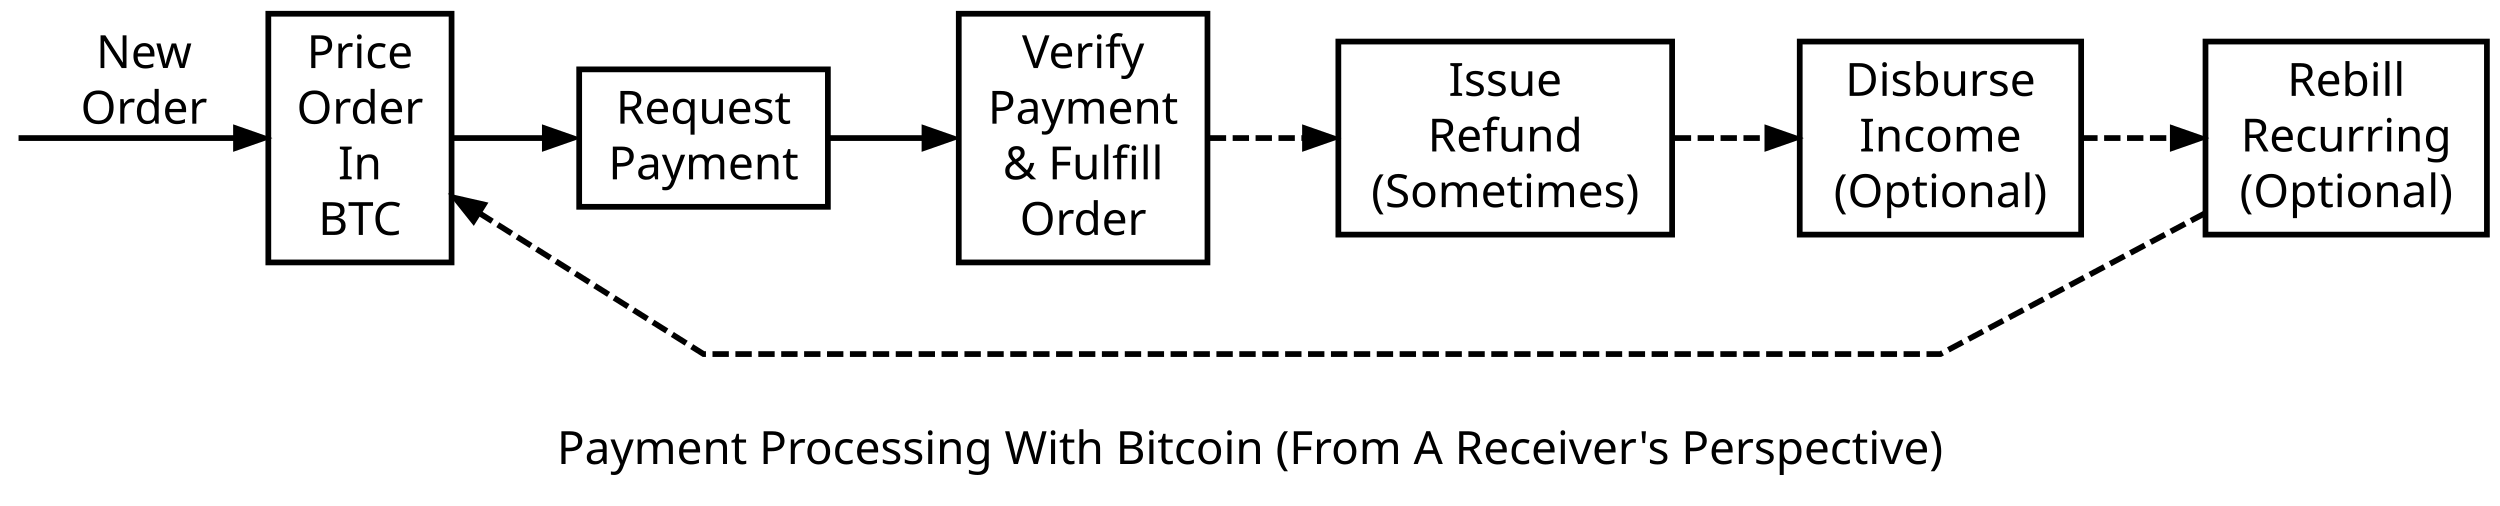
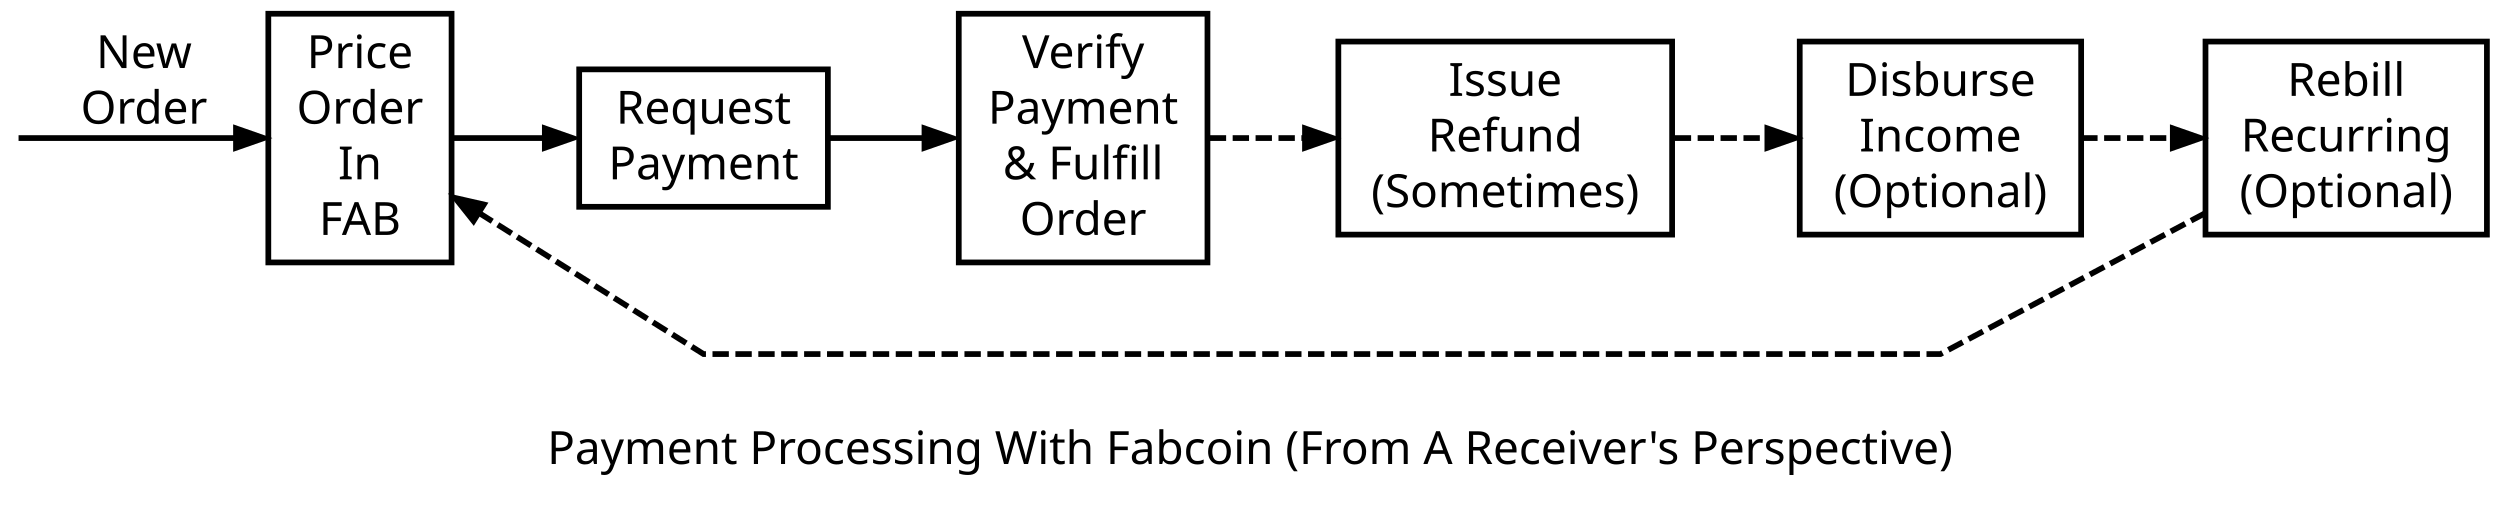
<svg xmlns="http://www.w3.org/2000/svg" width="480pt" height="97pt" viewBox="0.00 0.00 480.00 96.75">
  <g id="graph1" class="graph" transform="scale(0.628272 0.628272) rotate(0) translate(4 150)">
    <polygon fill="white" stroke="white" points="-4,5 -4,-150 761,-150 761,5 -4,5" />
    <text text-anchor="middle" x="378" y="-25.4" font-family="Sans" font-size="14.00"> </text>
-     <text text-anchor="middle" x="378" y="-8.4" font-family="Sans" font-size="14.00">Payment Processing With Bitcoin (From A Receiver's Perspective)</text>
+     <text text-anchor="middle" x="378" y="-8.4" font-family="Sans" font-size="14.00">Payment Processing With Fabcoin (From A Receiver's Perspective)</text>
    <g id="node2" class="node">
      <polygon fill="none" stroke="black" stroke-width="1.75" points="134,-146 78,-146 78,-70 134,-70 134,-146" />
      <text text-anchor="middle" x="106" y="-129.4" font-family="Sans" font-size="14.00">Price</text>
      <text text-anchor="middle" x="106" y="-112.4" font-family="Sans" font-size="14.00">Order</text>
      <text text-anchor="middle" x="106" y="-95.4" font-family="Sans" font-size="14.00">In</text>
-       <text text-anchor="middle" x="106" y="-78.4" font-family="Sans" font-size="14.00">BTC</text>
+       <text text-anchor="middle" x="106" y="-78.4" font-family="Sans" font-size="14.00">FAB</text>
    </g>
    <g id="edge2" class="edge">
      <path fill="none" stroke="black" stroke-width="1.75" d="M1.671,-108C6.766,-108 39.926,-108 67.515,-108" />
      <polygon fill="black" stroke="black" points="67.745,-111.5 77.745,-108 67.745,-104.5 67.745,-111.5" />
      <text text-anchor="middle" x="40" y="-129.4" font-family="Sans" font-size="14.00">New</text>
      <text text-anchor="middle" x="40" y="-112.4" font-family="Sans" font-size="14.00">Order</text>
    </g>
    <g id="node3" class="node">
      <polygon fill="none" stroke="black" stroke-width="1.75" points="249,-129 173,-129 173,-87 249,-87 249,-129" />
      <text text-anchor="middle" x="211" y="-112.4" font-family="Sans" font-size="14.00">Request</text>
      <text text-anchor="middle" x="211" y="-95.4" font-family="Sans" font-size="14.00">Payment</text>
    </g>
    <g id="edge4" class="edge">
      <path fill="none" stroke="black" stroke-width="1.75" d="M134.138,-108C142.703,-108 152.38,-108 161.907,-108" />
      <polygon fill="black" stroke="black" points="162.126,-111.5 172.126,-108 162.126,-104.5 162.126,-111.5" />
    </g>
    <g id="node4" class="node">
      <polygon fill="none" stroke="black" stroke-width="1.75" points="365,-146 289,-146 289,-70 365,-70 365,-146" />
      <text text-anchor="middle" x="327" y="-129.4" font-family="Sans" font-size="14.00">Verify</text>
      <text text-anchor="middle" x="327" y="-112.4" font-family="Sans" font-size="14.00">Payment</text>
      <text text-anchor="middle" x="327" y="-95.4" font-family="Sans" font-size="14.00">&amp; Fulfill</text>
      <text text-anchor="middle" x="327" y="-78.4" font-family="Sans" font-size="14.00">Order</text>
    </g>
    <g id="edge5" class="edge">
      <path fill="none" stroke="black" stroke-width="1.75" d="M249.626,-108C258.726,-108 268.544,-108 278.031,-108" />
      <polygon fill="black" stroke="black" points="278.147,-111.5 288.147,-108 278.147,-104.5 278.147,-111.5" />
    </g>
    <g id="node5" class="node">
      <polygon fill="none" stroke="black" stroke-width="1.75" points="507,-137.5 405,-137.5 405,-78.5 507,-78.5 507,-137.5" />
      <text text-anchor="middle" x="456" y="-120.9" font-family="Sans" font-size="14.00">Issue</text>
      <text text-anchor="middle" x="456" y="-103.9" font-family="Sans" font-size="14.00">Refund</text>
      <text text-anchor="middle" x="456" y="-86.9" font-family="Sans" font-size="14.00">(Sometimes)</text>
    </g>
    <g id="edge7" class="edge">
      <path fill="none" stroke="black" stroke-width="1.75" stroke-dasharray="5,2" d="M365.704,-108C374.738,-108 384.579,-108 394.334,-108" />
      <polygon fill="black" stroke="black" points="394.431,-111.5 404.431,-108 394.431,-104.5 394.431,-111.5" />
    </g>
    <g id="node6" class="node">
      <polygon fill="none" stroke="black" stroke-width="1.75" points="632,-137.5 546,-137.5 546,-78.5 632,-78.5 632,-137.5" />
      <text text-anchor="middle" x="589" y="-120.9" font-family="Sans" font-size="14.00">Disburse</text>
      <text text-anchor="middle" x="589" y="-103.9" font-family="Sans" font-size="14.00">Income</text>
      <text text-anchor="middle" x="589" y="-86.9" font-family="Sans" font-size="14.00">(Optional)</text>
    </g>
    <g id="edge8" class="edge">
      <path fill="none" stroke="black" stroke-width="1.75" stroke-dasharray="5,2" d="M507.802,-108C516.917,-108 526.42,-108 535.578,-108" />
      <polygon fill="black" stroke="black" points="535.733,-111.5 545.733,-108 535.733,-104.5 535.733,-111.5" />
    </g>
    <g id="node7" class="node">
      <polygon fill="none" stroke="black" stroke-width="1.75" points="756,-137.5 670,-137.5 670,-78.5 756,-78.5 756,-137.5" />
      <text text-anchor="middle" x="713" y="-120.9" font-family="Sans" font-size="14.00">Rebill</text>
      <text text-anchor="middle" x="713" y="-103.9" font-family="Sans" font-size="14.00">Recurring</text>
      <text text-anchor="middle" x="713" y="-86.9" font-family="Sans" font-size="14.00">(Optional)</text>
    </g>
    <g id="edge9" class="edge">
      <path fill="none" stroke="black" stroke-width="1.75" stroke-dasharray="5,2" d="M632.021,-108C640.864,-108 650.278,-108 659.44,-108" />
      <polygon fill="black" stroke="black" points="659.635,-111.5 669.635,-108 659.635,-104.5 659.635,-111.5" />
    </g>
    <g id="edge11" class="edge">
      <path fill="none" stroke="black" stroke-width="1.75" stroke-dasharray="5,2" d="M669.979,-85.102C634.165,-66.039 589,-42 589,-42 211,-42 211,-42 211,-42 211,-42 173.093,-65.827 142.832,-84.848" />
      <polygon fill="black" stroke="black" points="140.742,-82.028 134.138,-90.313 144.467,-87.955 140.742,-82.028" />
    </g>
  </g>
</svg>
